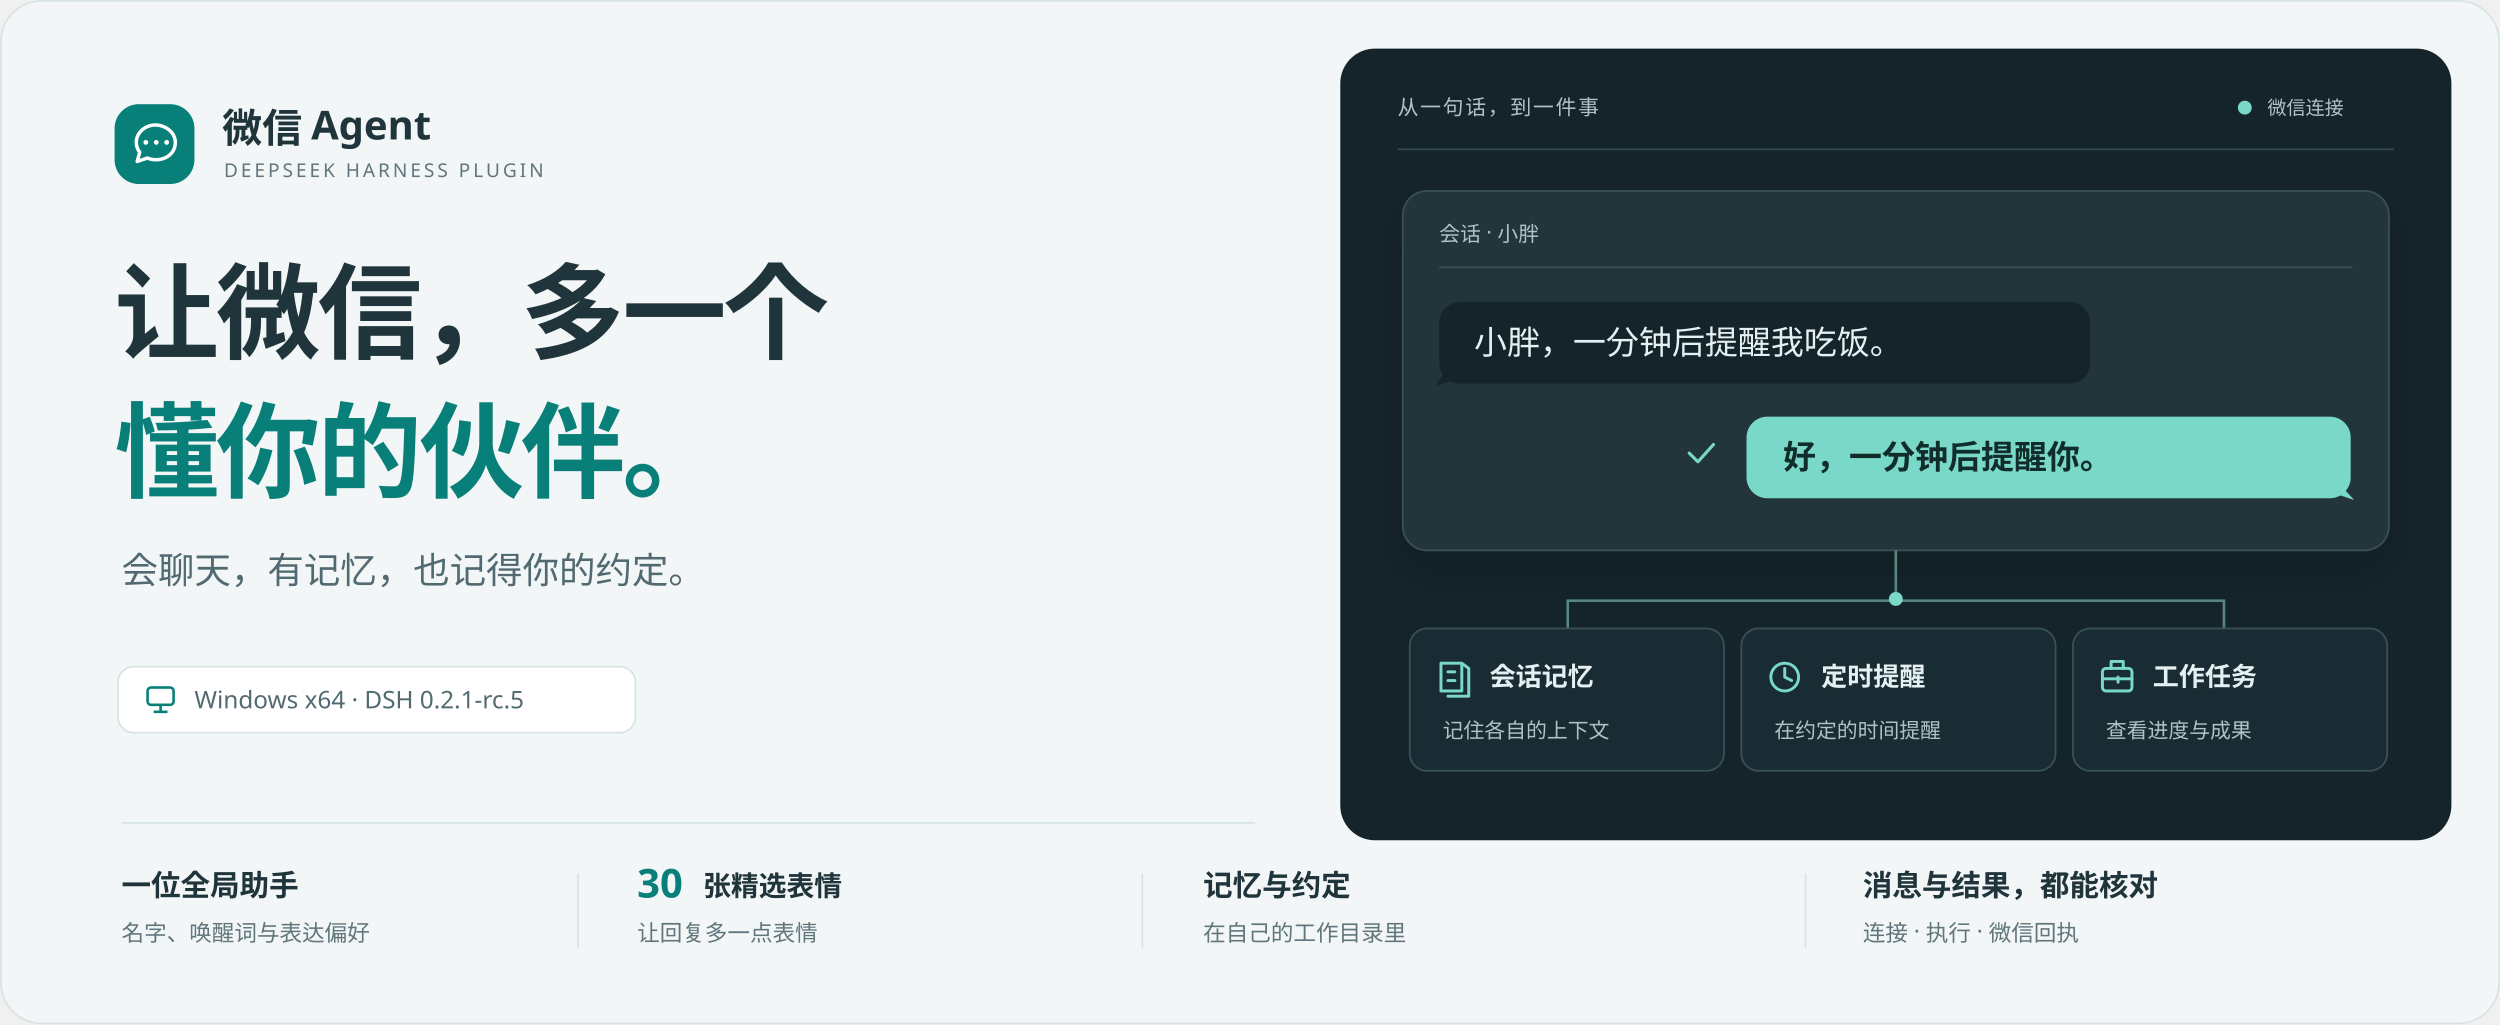
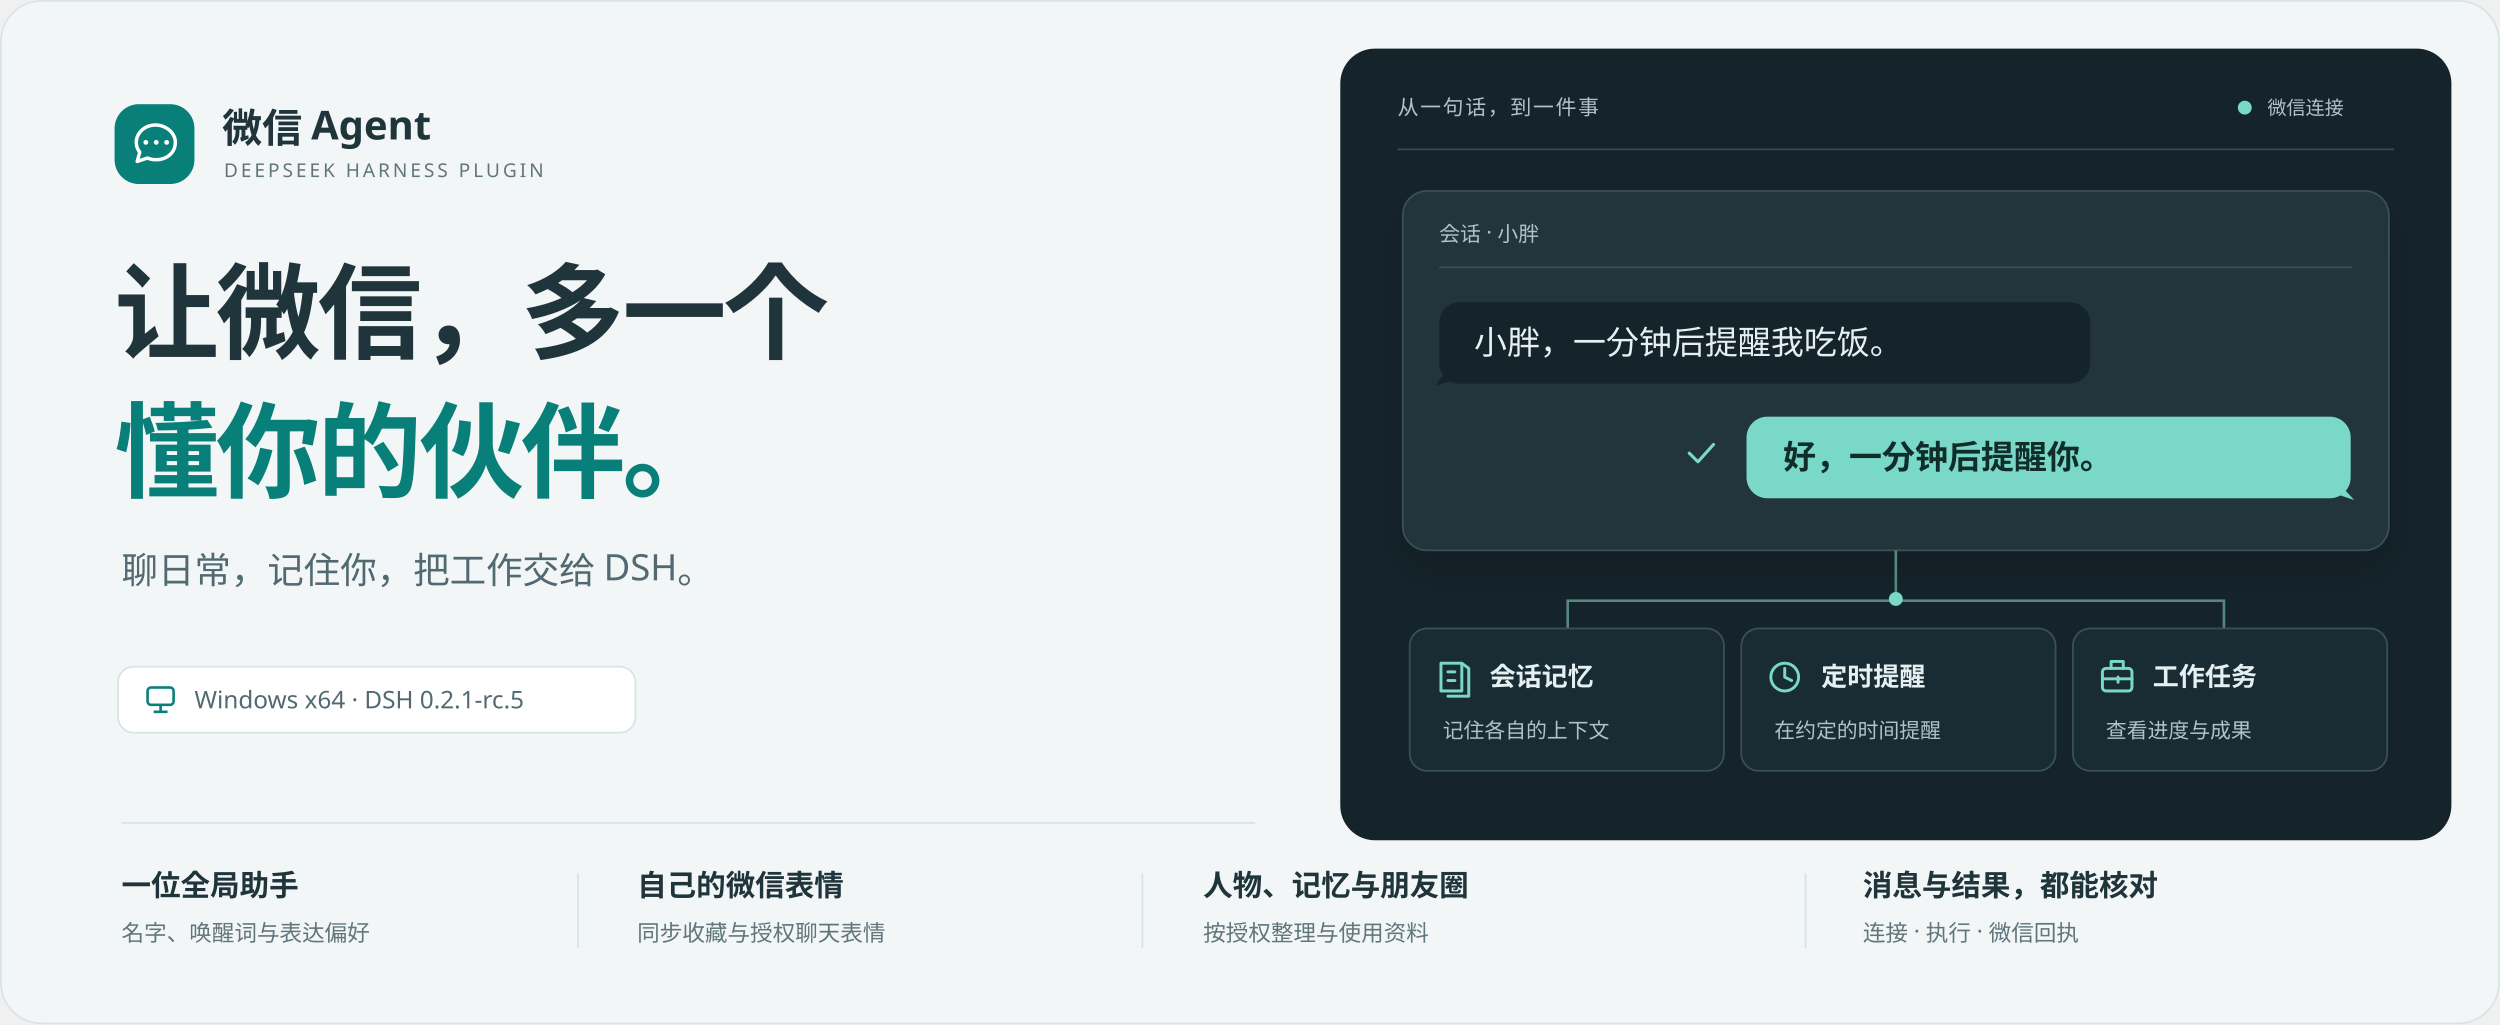
<svg xmlns="http://www.w3.org/2000/svg" width="1440" height="590" viewBox="0 0 1440 590" fill="none">
  <defs>
    <clipPath id="hero-frame">
      <rect width="1440" height="590" rx="24" />
    </clipPath>
    <filter id="card-shadow" x="-15%" y="-20%" width="130%" height="150%">
      <feDropShadow dx="0" dy="12" stdDeviation="12" flood-color="#071216" flood-opacity=".18" />
    </filter>
  </defs>
  <g clip-path="url(#hero-frame)">
    <rect width="1440" height="590" fill="#F2F6F6" />
    <rect x=".5" y=".5" width="1439" height="589" rx="23.5" stroke="#D7E3E5" />
    <rect x="772" y="28" width="640" height="456" rx="20" fill="#15242B" />
    <path d="M70 474H723" stroke="#D7E3E5" />
    <g font-family="Segoe UI, Microsoft YaHei UI, Microsoft YaHei, PingFang SC, sans-serif">
      <rect x="66" y="60" width="46" height="46" rx="14" fill="#087F79" />
      <path d="M101 82c0 6-5 10-11 10-2 0-3.6-.3-5-1l-6 2 1.5-5.3a9 9 0 0 1-2-5.7c0-5.5 5-10 11-10S101 76.5 101 82Z" stroke="#FFFFFF" stroke-width="2" stroke-linejoin="round" />
      <circle cx="84" cy="82" r="1.4" fill="#FFFFFF" />
      <circle cx="90" cy="82" r="1.4" fill="#FFFFFF" />
      <circle cx="96" cy="82" r="1.4" fill="#FFFFFF" />
      <text x="128" y="82" font-size="23" font-weight="650" fill="#20353B">微信 Agent</text>
      <text x="129" y="102" font-size="11" letter-spacing="1.7" fill="#60767C">DEEPSEEK HARNESS PLUGIN</text>
      <text x="66" y="202" font-size="60" font-weight="700" letter-spacing="-1.5" fill="#20353B">让微信，多一个</text>
      <text x="66" y="282" font-size="60" font-weight="700" letter-spacing="-1.5" fill="#087F79">懂你的伙伴。</text>
-       <text x="70" y="336" font-size="21" fill="#516970">会聊天，有记忆，也记得你的约定。</text>
+       <text x="70" y="336" font-size="21" fill="#516970">聊日常，记住你，把工作交给 DSH。</text>
      <rect x="68" y="384" width="298" height="38" rx="9" fill="#FFFFFF" stroke="#D7E3E5" />
      <g transform="translate(85 396)" stroke="#087F79" stroke-width="1.5" stroke-linejoin="round">
        <rect width="15" height="10" rx="2" />
        <path d="M7.5 10v4m-4 0h8" />
      </g>
      <text x="112" y="408" font-size="14" fill="#516970">Windows x64 · DSH 0.2.1-rc.5</text>
      <text x="805" y="66" font-size="12" letter-spacing="1" fill="#AFC2C8">从一句话，到一件事</text>
      <circle cx="1293" cy="62" r="4" fill="#79D8C7" />
      <text x="1306" y="66" font-size="11" fill="#AFC2C8">微信连接</text>
      <path d="M805 86H1379" stroke="#334B54" />
      <g filter="url(#card-shadow)">
        <rect x="808" y="110" width="568" height="207" rx="14" fill="#20353B" stroke="#3A5059" />
      </g>
      <text x="829" y="139" font-size="12" fill="#AFC2C8">会话 · 小胖</text>
      <path d="M829 154H1355" stroke="#3A5059" />
      <rect x="829" y="174" width="375" height="47" rx="12" fill="#15242B" />
      <path d="m835 210-8 12 19-5" fill="#15242B" />
      <text x="849" y="204" font-size="19" fill="#E5F0F2">小胖，一分钟后提醒我吃饭。</text>
      <rect x="1006" y="240" width="348" height="47" rx="12" fill="#79D8C7" />
      <path d="m1344 275 12 13-21-7" fill="#79D8C7" />
      <text x="1027" y="270" font-size="19" font-weight="550" fill="#102D2B">好，一分钟后提醒你。</text>
      <path d="m973 261 5 5 9-10" stroke="#79D8C7" stroke-width="1.8" stroke-linecap="round" stroke-linejoin="round" />
      <path d="M1092 317v29m-189 16v-16h378v16" stroke="#55877F" stroke-width="1.5" />
      <circle cx="1092" cy="345" r="4" fill="#79D8C7" />
      <g stroke="#3A5059" fill="#1A2C33">
        <rect x="812" y="362" width="181" height="82" rx="10" />
        <rect x="1003" y="362" width="181" height="82" rx="10" />
        <rect x="1194" y="362" width="181" height="82" rx="10" />
      </g>
      <g stroke="#79D8C7" stroke-width="1.7" stroke-linecap="round" stroke-linejoin="round">
        <path d="M830 382h12v16h-12zm4 5h4m-4 5h4m4-10 4 3v16h-12" />
        <circle cx="1028" cy="390" r="8" />
        <path d="M1028 385v5l4 2" />
        <rect x="1211" y="385" width="17" height="13" rx="2" />
        <path d="M1216 385v-4h7v4m-12 6h17m-8-1v3" />
      </g>
      <text x="858" y="395" font-size="15" font-weight="600" fill="#E5F0F2">会话记忆</text>
      <text x="1049" y="395" font-size="15" font-weight="600" fill="#E5F0F2">定时提醒</text>
      <text x="1240" y="395" font-size="15" font-weight="600" fill="#E5F0F2">工作任务</text>
      <text x="831" y="425" font-size="12" fill="#AFC2C8">记住各自的上下文</text>
      <text x="1022" y="425" font-size="12" fill="#AFC2C8">在约定的时间提醒</text>
      <text x="1213" y="425" font-size="12" fill="#AFC2C8">查看进度与成果</text>
      <text x="70" y="516" font-size="17" font-weight="600" fill="#20353B">一位全局助手</text>
      <text x="70" y="542" font-size="13" fill="#60767C">名字、唤醒词与表达偏好</text>
      <path d="M333 503v43M658 503v43M1040 503v43" stroke="#D7E3E5" />
-       <text x="367" y="517" font-size="23" font-weight="650" fill="#087F79">30</text>
-       <text x="405" y="516" font-size="16" font-weight="600" fill="#20353B">张精选表情</text>
-       <text x="367" y="542" font-size="13" fill="#60767C">让回复多一点表情</text>
-       <text x="693" y="516" font-size="17" font-weight="600" fill="#20353B">记忆与约定</text>
-       <text x="693" y="542" font-size="13" fill="#60767C">在自己的工作目录里</text>
+       <text x="367" y="516" font-size="17" font-weight="600" fill="#20353B">自己的微信表情</text>
+       <text x="367" y="542" font-size="13" fill="#60767C">同步收藏与授权聊天表情</text>
+       <text x="693" y="516" font-size="17" font-weight="600" fill="#20353B">人物、记忆与朋友圈</text>
+       <text x="693" y="542" font-size="13" fill="#60767C">按授权整理与使用资料</text>
      <text x="1073" y="516" font-size="17" font-weight="600" fill="#20353B">消息与结果，都能核对</text>
      <text x="1073" y="542" font-size="13" fill="#60767C">连接 · 执行 · 微信回执</text>
    </g>
  </g>
</svg>
